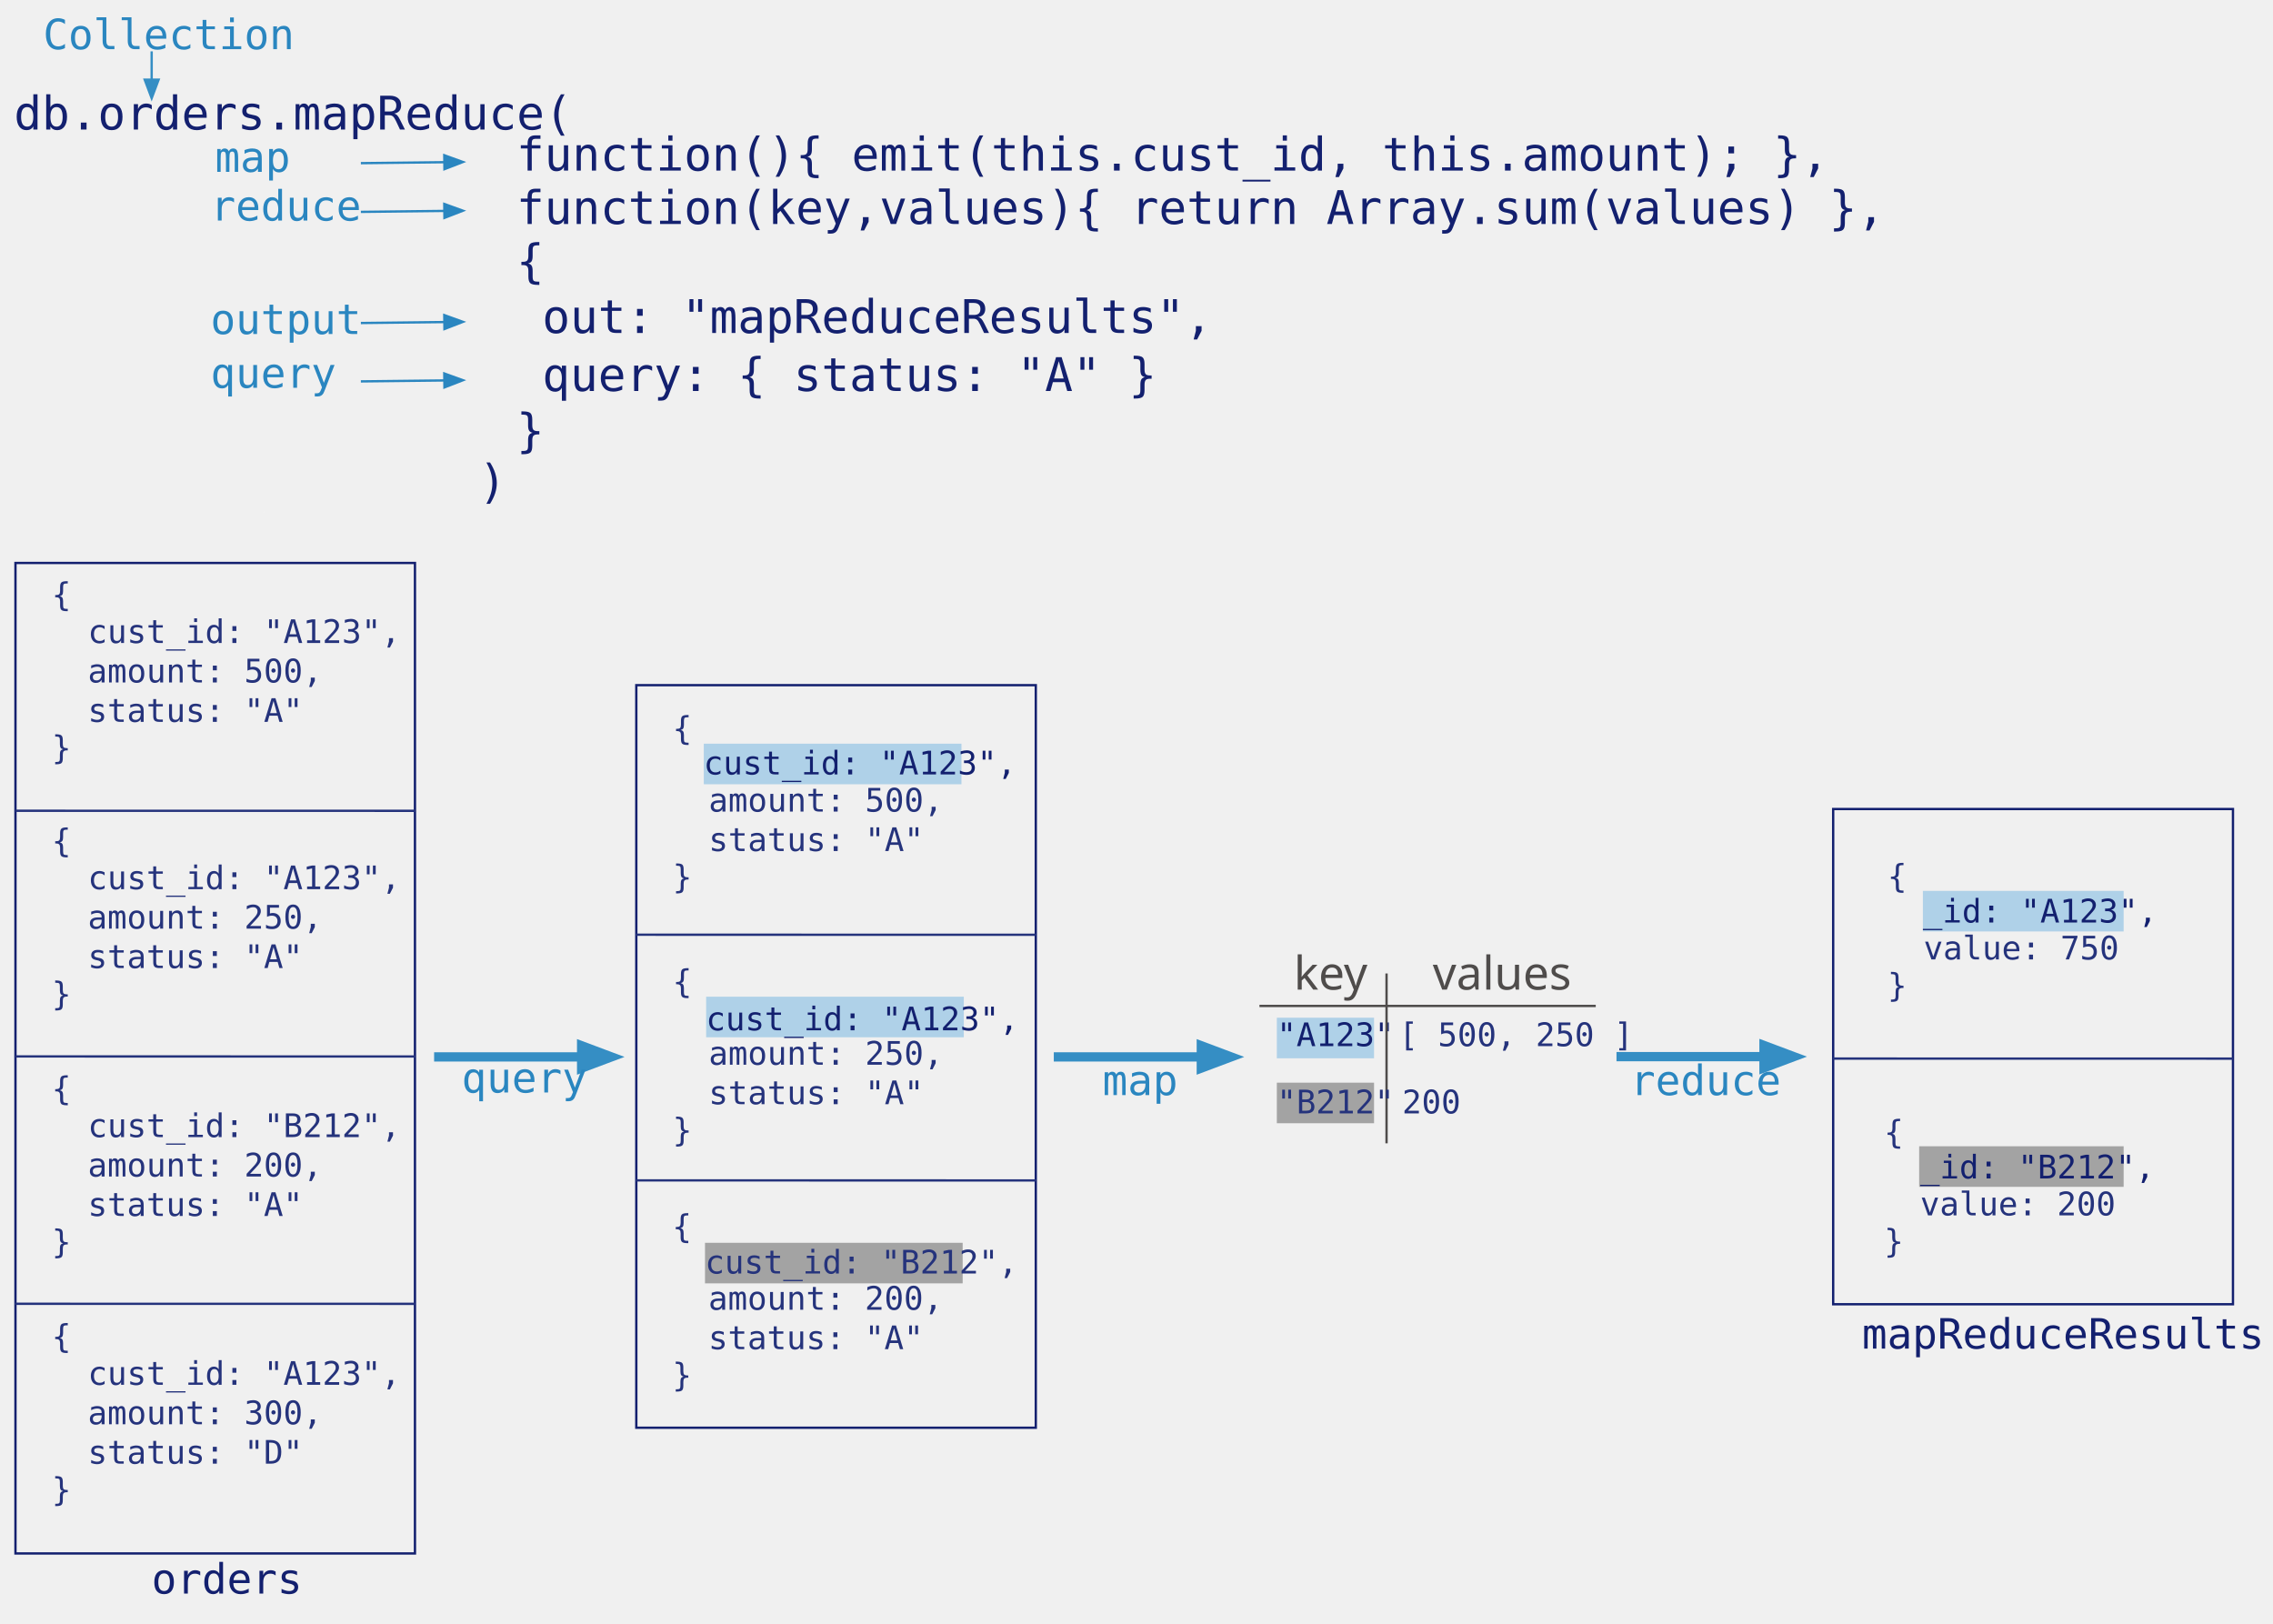
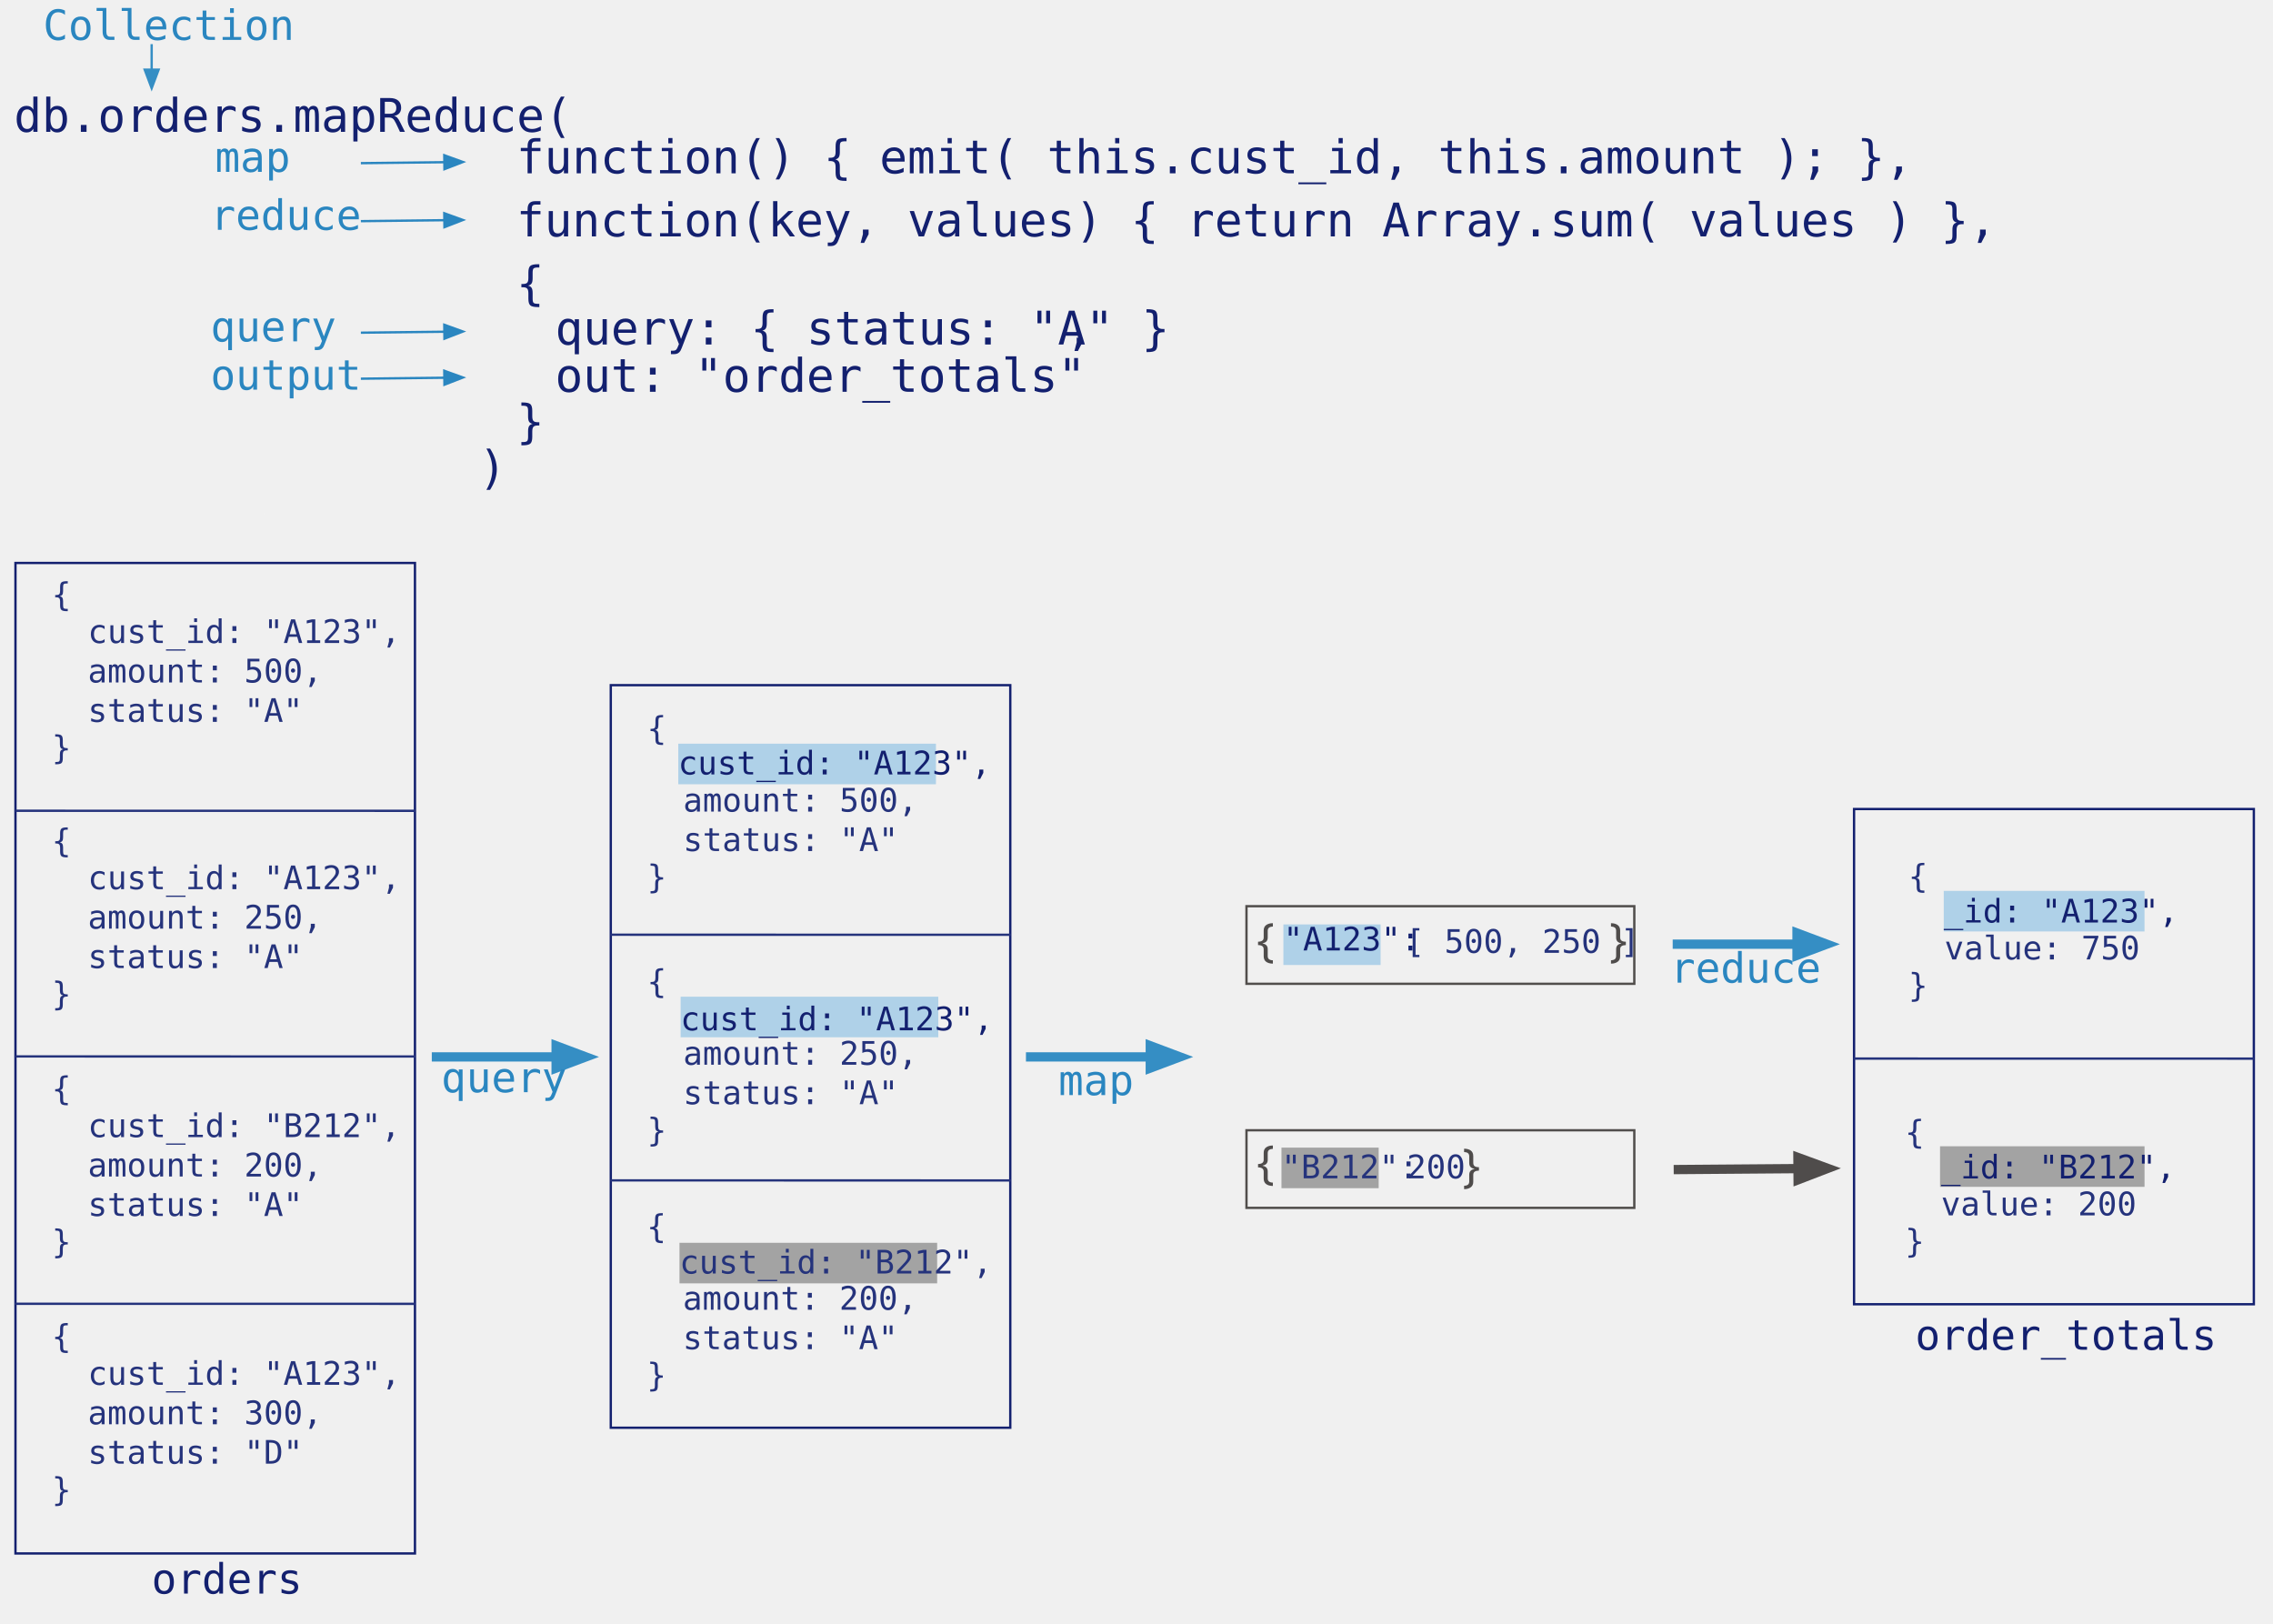
<svg xmlns="http://www.w3.org/2000/svg" version="1.1" x="0px" y="0px" width="980" height="700" viewBox="0, 0, 980, 700">
  <g id="Layer 1">
    <g>
-       <text transform="matrix(1, 0, 0, 1, 118.063, 53.139)">
+       <text transform="matrix(1, 0, 0, 1, 118.063, 54.139)">
        <tspan x="-112.068" y="2.699" font-family="Inconsolata" font-size="20" fill="#13206F"> db.orders.mapReduce( </tspan>
      </text>
-       <path d="M113.908,220.544 L113.975,220.544 L113.975,220.943 L113.908,220.943 z" fill="#FFFFFF" />
-       <text transform="matrix(1, 0, 0, 1, 471.495, 127.052)">
-         <tspan x="-248.852" y="-53.5" font-family="Inconsolata" font-size="20" fill="#13206F">function(){ emit(this.cust_id, this.amount); },</tspan>
-         <tspan x="-248.852" y="-30.5" font-family="Inconsolata" font-size="20" fill="#13206F">function(key,values){ return Array.sum(values) },</tspan>
-         <tspan x="-248.852" y="-7.5" font-family="Inconsolata" font-size="20" fill="#13206F">{ </tspan>
-         <tspan x="-248.852" y="16.5" font-family="GillSans" font-size="20" fill="#13206F">  </tspan>
-         <tspan x="-237.738" y="16.5" font-family="Inconsolata" font-size="20" fill="#13206F">out: "mapReduceResults",</tspan>
-         <tspan x="-248.852" y="41.5" font-family="GillSans" font-size="20" fill="#13206F">  </tspan>
-         <tspan x="-237.738" y="41.5" font-family="Inconsolata" font-size="20" fill="#13206F">query: { status: "A" }  </tspan>
-         <tspan x="-248.852" y="65.5" font-family="Inconsolata" font-size="20" fill="#13206F">}</tspan>
-       </text>
-       <text transform="matrix(1, 0, 0, 1, 215.285, 211.853)">
+       <path d="M113.908,221.544 L113.975,221.544 L113.975,221.943 L113.908,221.943 z" fill="#FFFFFF" />
+       <text transform="matrix(1, 0, 0, 1, 505.36, 139.552)">
+         <tspan x="-282.717" y="-64.84" font-family="Inconsolata" font-size="20" fill="#13206F">function() { emit( this.cust_id, this.amount ); },</tspan>
+         <tspan x="-282.717" y="-37.64" font-family="Inconsolata" font-size="20" fill="#13206F">function(key, values) { return Array.sum( values ) },</tspan>
+         <tspan x="-282.717" y="-10.44" font-family="Inconsolata" font-size="20" fill="#13206F">{ </tspan>
+         <tspan x="-282.717" y="8.96" font-family="GillSans" font-size="20" fill="#13206F">   </tspan>
+         <tspan x="-266.047" y="8.96" font-family="Inconsolata" font-size="20" fill="#13206F">query: { status: "A" }</tspan>
+         <tspan x="-46.047" y="8.96" font-family="Inconsolata" font-size="20" fill="#13206F">,</tspan>
+         <tspan x="-282.717" y="29.36" font-family="GillSans" font-size="20" fill="#13206F">  </tspan>
+         <tspan x="-271.603" y="29.36" font-family="GillSans" font-size="20" fill="#13206F"> </tspan>
+         <tspan x="-266.047" y="29.36" font-family="Inconsolata" font-size="20" fill="#13206F">out: "order_totals"</tspan>
+         <tspan x="-76.047" y="29.36" font-family="Inconsolata" font-size="20" fill="#13206F">  </tspan>
+         <tspan x="-282.717" y="49.16" font-family="Inconsolata" font-size="20" fill="#13206F">}</tspan>
+       </text>
+       <text transform="matrix(1, 0, 0, 1, 215.285, 205.853)">
        <tspan x="-8.977" y="2.699" font-family="Inconsolata" font-size="20" fill="#13206F">) </tspan>
      </text>
    </g>
    <g>
      <g>
        <path d="M6.667,242.697 L178.907,242.697 L178.907,669.697 L6.667,669.697 z" fill-opacity="0" stroke="#13206F" stroke-width="1" />
        <text transform="matrix(1, 0, 0, 1, 88.792, 289.697)">
          <tspan x="-66.5" y="-28.5" font-family="Inconsolata" font-size="14" fill="#25337C">{ </tspan>
          <tspan x="-66.5" y="-12.5" font-family="GillSansMT" font-size="14" fill="#25337C">    </tspan>
          <tspan x="-50.941" y="-12.5" font-family="Inconsolata" font-size="14" fill="#25337C">cust_id: "A123",</tspan>
          <tspan x="-66.5" y="4.5" font-family="GillSansMT" font-size="14" fill="#25337C">    </tspan>
          <tspan x="-50.941" y="4.5" font-family="Inconsolata" font-size="14" fill="#25337C">amount: 500,</tspan>
          <tspan x="-66.5" y="21.5" font-family="GillSansMT" font-size="14" fill="#25337C">    </tspan>
          <tspan x="-50.941" y="21.5" font-family="Inconsolata" font-size="14" fill="#25337C">status: "A"</tspan>
          <tspan x="-66.5" y="37.5" font-family="Inconsolata" font-size="14" fill="#25337C">}</tspan>
        </text>
        <path d="M6.667,349.521 L179.167,349.544" fill-opacity="0" stroke="#25337C" stroke-width="1" />
        <text transform="matrix(1, 0, 0, 1, 88.792, 395.833)">
          <tspan x="-66.5" y="-28.5" font-family="Inconsolata" font-size="14" fill="#25337C">{ </tspan>
          <tspan x="-66.5" y="-12.5" font-family="GillSansMT" font-size="14" fill="#25337C">    </tspan>
          <tspan x="-50.941" y="-12.5" font-family="Inconsolata" font-size="14" fill="#25337C">cust_id: "A123",</tspan>
          <tspan x="-66.5" y="4.5" font-family="GillSansMT" font-size="14" fill="#25337C">    </tspan>
          <tspan x="-50.941" y="4.5" font-family="Inconsolata" font-size="14" fill="#25337C">amount: 250,</tspan>
          <tspan x="-66.5" y="21.5" font-family="GillSansMT" font-size="14" fill="#25337C">    </tspan>
          <tspan x="-50.941" y="21.5" font-family="Inconsolata" font-size="14" fill="#25337C">status: "A"</tspan>
          <tspan x="-66.5" y="37.5" font-family="Inconsolata" font-size="14" fill="#25337C">}</tspan>
        </text>
        <path d="M6.667,455.431 L179.167,455.454" fill-opacity="0" stroke="#25337C" stroke-width="1" />
        <text transform="matrix(1, 0, 0, 1, 88.792, 502.697)">
          <tspan x="-66.5" y="-28.5" font-family="Inconsolata" font-size="14" fill="#25337C">{ </tspan>
          <tspan x="-66.5" y="-12.5" font-family="GillSansMT" font-size="14" fill="#25337C">    </tspan>
          <tspan x="-50.941" y="-12.5" font-family="Inconsolata" font-size="14" fill="#25337C">cust_id: "B212",</tspan>
          <tspan x="-66.5" y="4.5" font-family="GillSansMT" font-size="14" fill="#25337C">    </tspan>
          <tspan x="-50.941" y="4.5" font-family="Inconsolata" font-size="14" fill="#25337C">amount: 200,</tspan>
          <tspan x="-66.5" y="21.5" font-family="GillSansMT" font-size="14" fill="#25337C">    </tspan>
          <tspan x="-50.941" y="21.5" font-family="Inconsolata" font-size="14" fill="#25337C">status: "A"</tspan>
          <tspan x="-66.5" y="37.5" font-family="Inconsolata" font-size="14" fill="#25337C">}</tspan>
        </text>
        <path d="M6.495,562.064 L178.995,562.087" fill-opacity="0" stroke="#25337C" stroke-width="1" />
        <text transform="matrix(1, 0, 0, 1, 88.792, 609.501)">
          <tspan x="-66.5" y="-28.5" font-family="Inconsolata" font-size="14" fill="#25337C">{ </tspan>
          <tspan x="-66.5" y="-12.5" font-family="GillSansMT" font-size="14" fill="#25337C">    </tspan>
          <tspan x="-50.941" y="-12.5" font-family="Inconsolata" font-size="14" fill="#25337C">cust_id: "A123",</tspan>
          <tspan x="-66.5" y="4.5" font-family="GillSansMT" font-size="14" fill="#25337C">    </tspan>
          <tspan x="-50.941" y="4.5" font-family="Inconsolata" font-size="14" fill="#25337C">amount: 300,</tspan>
          <tspan x="-66.5" y="21.5" font-family="GillSansMT" font-size="14" fill="#25337C">    </tspan>
          <tspan x="-50.941" y="21.5" font-family="Inconsolata" font-size="14" fill="#25337C">status: "D"</tspan>
          <tspan x="-66.5" y="37.5" font-family="Inconsolata" font-size="14" fill="#25337C">}</tspan>
        </text>
      </g>
      <text transform="matrix(1, 0, 0, 1, 92.331, 681.5)">
        <tspan x="-27" y="5.5" font-family="Inconsolata" font-size="18" fill="#13206F">orders</tspan>
      </text>
    </g>
    <g>
      <path d="M155.586,70.34 L191.587,69.927" fill-opacity="0" stroke="#2A86C0" stroke-width="1" />
      <path d="M191.621,72.927 L199.586,69.836 L191.552,66.928 z" fill="#2A86C0" fill-opacity="1" stroke="#2A86C0" stroke-width="1" stroke-opacity="1" />
    </g>
    <text transform="matrix(1, 0, 0, 1, 126.201, 69.582)">
      <tspan x="-33.492" y="4.5" font-family="Inconsolata" font-size="18" fill="#2A86C0">map</tspan>
    </text>
    <g>
-       <path d="M155.586,91.34 L191.587,90.927" fill-opacity="0" stroke="#2A86C0" stroke-width="1" />
-       <path d="M191.621,93.927 L199.586,90.836 L191.552,87.928 z" fill="#2A86C0" fill-opacity="1" stroke="#2A86C0" stroke-width="1" stroke-opacity="1" />
-     </g>
-     <text transform="matrix(1, 0, 0, 1, 125.201, 90.582)">
-       <tspan x="-34.451" y="4.5" font-family="Inconsolata" font-size="18" fill="#2A86C0">reduce</tspan>
-     </text>
-     <g>
-       <path d="M155.586,139.254 L191.587,138.841" fill-opacity="0" stroke="#2A86C0" stroke-width="1" />
-       <path d="M191.621,141.841 L199.586,138.75 L191.552,135.842 z" fill="#2A86C0" fill-opacity="1" stroke="#2A86C0" stroke-width="1" stroke-opacity="1" />
-     </g>
-     <text transform="matrix(1, 0, 0, 1, 121.96, 140.58)">
-       <tspan x="-31.21" y="3.416" font-family="Inconsolata" font-size="18" fill="#2A86C0">output</tspan>
-     </text>
-     <g>
-       <path d="M155.586,164.422 L191.587,164.009" fill-opacity="0" stroke="#2A86C0" stroke-width="1" />
-       <path d="M191.621,167.009 L199.586,163.918 L191.552,161.01 z" fill="#2A86C0" fill-opacity="1" stroke="#2A86C0" stroke-width="1" stroke-opacity="1" />
-     </g>
-     <text transform="matrix(1, 0, 0, 1, 117.418, 162.664)">
-       <tspan x="-26.668" y="4.5" font-family="Inconsolata" font-size="18" fill="#2A86C0">query</tspan>
-     </text>
-     <text transform="matrix(1, 0, 0, 1, 64.889, 15.865)">
+       <g>
+         <path d="M155.586,95.34 L191.587,94.927" fill-opacity="0" stroke="#2A86C0" stroke-width="1" />
+         <path d="M191.621,97.927 L199.586,94.836 L191.552,91.928 z" fill="#2A86C0" fill-opacity="1" stroke="#2A86C0" stroke-width="1" stroke-opacity="1" />
+       </g>
+       <text transform="matrix(1, 0, 0, 1, 125.201, 94.582)">
+         <tspan x="-34.451" y="4.5" font-family="Inconsolata" font-size="18" fill="#2A86C0">reduce</tspan>
+       </text>
+     </g>
+     <g>
+       <g>
+         <path d="M155.586,163.254 L191.587,162.841" fill-opacity="0" stroke="#2A86C0" stroke-width="1" />
+         <path d="M191.621,165.841 L199.586,162.75 L191.552,159.842 z" fill="#2A86C0" fill-opacity="1" stroke="#2A86C0" stroke-width="1" stroke-opacity="1" />
+       </g>
+       <text transform="matrix(1, 0, 0, 1, 121.96, 164.58)">
+         <tspan x="-31.21" y="3.416" font-family="Inconsolata" font-size="18" fill="#2A86C0">output</tspan>
+       </text>
+     </g>
+     <g>
+       <g>
+         <path d="M155.586,143.422 L191.587,143.009" fill-opacity="0" stroke="#2A86C0" stroke-width="1" />
+         <path d="M191.621,146.009 L199.586,142.918 L191.552,140.01 z" fill="#2A86C0" fill-opacity="1" stroke="#2A86C0" stroke-width="1" stroke-opacity="1" />
+       </g>
+       <text transform="matrix(1, 0, 0, 1, 117.418, 142.664)">
+         <tspan x="-26.668" y="4.5" font-family="Inconsolata" font-size="18" fill="#2A86C0">query</tspan>
+       </text>
+     </g>
+     <text transform="matrix(1, 0, 0, 1, 64.889, 11.865)">
      <tspan x="-46.323" y="5.337" font-family="Inconsolata" font-size="18" fill="#2A86C0">Collection</tspan>
    </text>
    <g>
-       <path d="M65.389,22.137 L65.389,34.339" fill-opacity="0" stroke="#358EC4" stroke-width="1" />
-       <path d="M62.389,34.339 L65.389,42.339 L68.389,34.339 z" fill="#358EC4" fill-opacity="1" stroke="#358EC4" stroke-width="1" stroke-opacity="1" />
-     </g>
-     <g>
-       <path d="M303.437,320.605 L414.527,320.605 L414.527,338.094 L303.437,338.094 z" fill="#AFD1E8" />
-       <text transform="matrix(1, 0, 0, 1, 361.918, 329.972)">
+       <path d="M65.389,19.028 L65.389,30.028" fill-opacity="0" stroke="#358EC4" stroke-width="1" />
+       <path d="M62.389,30.028 L65.389,38.028 L68.389,30.028 z" fill="#358EC4" fill-opacity="1" stroke="#358EC4" stroke-width="1" stroke-opacity="1" />
+     </g>
+     <g>
+       <path d="M292.437,320.605 L403.527,320.605 L403.527,338.094 L292.437,338.094 z" fill="#AFD1E8" />
+       <text transform="matrix(1, 0, 0, 1, 350.918, 329.972)">
        <tspan x="-58.559" y="3.878" font-family="Inconsolata" font-size="14" fill="#13206F">cust_id: "A123",</tspan>
      </text>
    </g>
    <g>
-       <path d="M304.454,429.684 L415.544,429.684 L415.544,447.172 L304.454,447.172 z" fill="#AFD1E8" />
-       <text transform="matrix(1, 0, 0, 1, 361.231, 439.851)">
+       <path d="M293.454,429.684 L404.544,429.684 L404.544,447.172 L293.454,447.172 z" fill="#AFD1E8" />
+       <text transform="matrix(1, 0, 0, 1, 350.231, 439.851)">
        <tspan x="-56.855" y="4.321" font-family="Inconsolata" font-size="14" fill="#13206F">cust_id: "A123",</tspan>
      </text>
    </g>
-     <path d="M274.34,295.379 L446.58,295.379 L446.58,615.5 L274.34,615.5 z" fill-opacity="0" stroke="#13206F" stroke-width="1" />
-     <text transform="matrix(1, 0, 0, 1, 347.672, 455.515)">
+     <path d="M263.34,295.379 L435.58,295.379 L435.58,615.5 L263.34,615.5 z" fill-opacity="0" stroke="#13206F" stroke-width="1" />
+     <text transform="matrix(1, 0, 0, 1, 336.672, 455.515)">
      <tspan x="-57.707" y="-27.5" font-family="Inconsolata" font-size="14" fill="#25337C">{ </tspan>
      <tspan x="-57.707" y="-12.5" font-family="Inconsolata" font-size="14" fill="#25337C">  </tspan>
      <tspan x="-57.707" y="3.5" font-family="GillSansMT" font-size="14" fill="#25337C">    </tspan>
      <tspan x="-42.148" y="3.5" font-family="Inconsolata" font-size="14" fill="#25337C">amount: 250,</tspan>
      <tspan x="-57.707" y="20.5" font-family="GillSansMT" font-size="14" fill="#25337C">    </tspan>
      <tspan x="-42.148" y="20.5" font-family="Inconsolata" font-size="14" fill="#25337C">status: "A"</tspan>
      <tspan x="-57.707" y="36.5" font-family="Inconsolata" font-size="14" fill="#25337C">}</tspan>
    </text>
-     <text transform="matrix(1, 0, 0, 1, 345.337, 346.379)">
+     <text transform="matrix(1, 0, 0, 1, 334.337, 346.379)">
      <tspan x="-55.372" y="-27.5" font-family="Inconsolata" font-size="14" fill="#25337C">{ </tspan>
      <tspan x="-55.372" y="-12.5" font-family="Inconsolata" font-size="14" fill="#25337C">  </tspan>
      <tspan x="-55.372" y="3.5" font-family="GillSansMT" font-size="14" fill="#25337C">    </tspan>
      <tspan x="-39.814" y="3.5" font-family="Inconsolata" font-size="14" fill="#25337C">amount: 500,</tspan>
      <tspan x="-55.372" y="20.5" font-family="GillSansMT" font-size="14" fill="#25337C">    </tspan>
      <tspan x="-39.814" y="20.5" font-family="Inconsolata" font-size="14" fill="#25337C">status: "A"</tspan>
      <tspan x="-55.372" y="36.5" font-family="Inconsolata" font-size="14" fill="#25337C">}</tspan>
    </text>
-     <path d="M274.21,402.957 L446.71,402.98" fill-opacity="0" stroke="#25337C" stroke-width="1" />
-     <path d="M274.21,508.867 L446.71,508.891" fill-opacity="0" stroke="#25337C" stroke-width="1" />
-     <text transform="matrix(1, 0, 0, 1, 347.607, 561.133)">
+     <path d="M263.21,402.957 L435.71,402.98" fill-opacity="0" stroke="#25337C" stroke-width="1" />
+     <path d="M263.21,508.867 L435.71,508.891" fill-opacity="0" stroke="#25337C" stroke-width="1" />
+     <text transform="matrix(1, 0, 0, 1, 336.607, 561.133)">
      <tspan x="-57.772" y="-27.5" font-family="Inconsolata" font-size="14" fill="#25337C">{ </tspan>
      <tspan x="-57.772" y="-12.5" font-family="Inconsolata" font-size="14" fill="#25337C">  </tspan>
      <tspan x="-57.772" y="3.5" font-family="GillSansMT" font-size="14" fill="#25337C">    </tspan>
      <tspan x="-42.213" y="3.5" font-family="Inconsolata" font-size="14" fill="#25337C">amount: 200,</tspan>
      <tspan x="-57.772" y="20.5" font-family="GillSansMT" font-size="14" fill="#25337C">    </tspan>
      <tspan x="-42.213" y="20.5" font-family="Inconsolata" font-size="14" fill="#25337C">status: "A"</tspan>
      <tspan x="-57.772" y="36.5" font-family="Inconsolata" font-size="14" fill="#25337C">}</tspan>
    </text>
-     <path d="M303.96,535.771 L415.049,535.771 L415.049,553.259 L303.96,553.259 z" fill="#A3A3A3" />
-     <text transform="matrix(1, 0, 0, 1, 359.96, 544.515)">
+     <path d="M292.96,535.771 L404.049,535.771 L404.049,553.259 L292.96,553.259 z" fill="#A3A3A3" />
+     <text transform="matrix(1, 0, 0, 1, 348.96, 544.515)">
      <tspan x="-56" y="4.5" font-family="Inconsolata" font-size="14" fill="#25337C">cust_id: "B212",</tspan>
    </text>
    <g>
      <g>
-         <path d="M187.167,455.635 L250.767,455.635" fill-opacity="0" stroke="#358EC4" stroke-width="4" />
-         <path d="M250.767,460.435 L263.567,455.635 L250.767,450.835 z" fill="#358EC4" fill-opacity="1" stroke="#358EC4" stroke-width="4" stroke-opacity="1" />
-       </g>
-       <text transform="matrix(1, 0, 0, 1, 225.975, 465.486)">
+         <path d="M186.167,455.635 L239.767,455.635" fill-opacity="0" stroke="#358EC4" stroke-width="4" />
+         <path d="M239.767,460.435 L252.567,455.635 L239.767,450.835 z" fill="#358EC4" fill-opacity="1" stroke="#358EC4" stroke-width="4" stroke-opacity="1" />
+       </g>
+       <text transform="matrix(1, 0, 0, 1, 217.176, 465.354)">
        <tspan x="-27" y="5.5" font-family="Inconsolata" font-size="18" fill="#2A86C0">query</tspan>
      </text>
    </g>
-     <text transform="matrix(1, 0, 0, 1, 876.057, 576.236)">
-       <tspan x="-73.25" y="5.146" font-family="Inconsolata" font-size="18" fill="#13206F">mapReduceResults</tspan>
-     </text>
-     <g>
-       <path d="M454.34,455.635 L517.94,455.635" fill-opacity="0" stroke="#358EC4" stroke-width="4" />
-       <path d="M517.94,460.435 L530.74,455.635 L517.94,450.835 z" fill="#358EC4" fill-opacity="1" stroke="#358EC4" stroke-width="4" stroke-opacity="1" />
-     </g>
-     <text transform="matrix(1, 0, 0, 1, 490.89, 466.598)">
-       <tspan x="-15.549" y="5.5" font-family="Inconsolata" font-size="18" fill="#2A86C0">map</tspan>
-     </text>
-     <g>
-       <path d="M696.951,455.52 L760.551,455.52" fill-opacity="0" stroke="#358EC4" stroke-width="4" />
-       <path d="M760.551,460.32 L773.351,455.52 L760.551,450.72 z" fill="#358EC4" fill-opacity="1" stroke="#358EC4" stroke-width="4" stroke-opacity="1" />
-     </g>
-     <text transform="matrix(1, 0, 0, 1, 730.862, 466.598)">
+     <text transform="matrix(1, 0, 0, 1, 881.328, 576.748)">
+       <tspan x="-55.607" y="5.146" font-family="Inconsolata" font-size="18" fill="#13206F">order_totals</tspan>
+     </text>
+     <g>
+       <path d="M442.34,455.635 L495.94,455.635" fill-opacity="0" stroke="#358EC4" stroke-width="4" />
+       <path d="M495.94,460.435 L508.74,455.635 L495.94,450.835 z" fill="#358EC4" fill-opacity="1" stroke="#358EC4" stroke-width="4" stroke-opacity="1" />
+     </g>
+     <text transform="matrix(1, 0, 0, 1, 470.569, 466.598)">
+       <tspan x="-14.228" y="5.5" font-family="Inconsolata" font-size="18" fill="#2A86C0">map</tspan>
+     </text>
+     <g>
+       <path d="M721.181,407.039 L774.781,407.039" fill-opacity="0" stroke="#358EC4" stroke-width="4" />
+       <path d="M774.781,411.839 L787.581,407.039 L774.781,402.239 z" fill="#358EC4" fill-opacity="1" stroke="#358EC4" stroke-width="4" stroke-opacity="1" />
+     </g>
+     <text transform="matrix(1, 0, 0, 1, 748.093, 418.118)">
      <tspan x="-27.98" y="5.5" font-family="Inconsolata" font-size="18" fill="#2A86C0">reduce</tspan>
    </text>
-     <text transform="matrix(1, 0, 0, 1, 646.469, 447.49)">
-       <tspan x="-43.393" y="3.5" font-family="Inconsolata" font-size="14" fill="#25337C">[ 500, 250 ]</tspan>
-     </text>
-     <path d="M550.508,438.745 L592.416,438.745 L592.416,456.234 L550.508,456.234 z" fill="#AFD1E8" />
-     <text transform="matrix(1, 0, 0, 1, 573.907, 448.505)">
-       <tspan x="-23.399" y="2.485" font-family="Inconsolata" font-size="14" fill="#13206F">"A123"</tspan>
-     </text>
-     <path d="M597.806,419.667 L597.806,492.891" fill-opacity="0" stroke="#4F4C4B" stroke-width="1" />
-     <path d="M543.008,433.667 L688.008,433.667" fill-opacity="0" stroke="#4F4C4B" stroke-width="1" />
-     <g>
-       <path d="M550.508,466.742 L592.416,466.742 L592.416,484.23 L550.508,484.23 z" fill="#A3A3A3" />
-       <text transform="matrix(1, 0, 0, 1, 572.316, 475.486)">
-         <tspan x="-21.809" y="4.5" font-family="Inconsolata" font-size="14" fill="#25337C">"B212"</tspan>
-       </text>
-     </g>
-     <path d="M829.045,384.069 L915.61,384.069 L915.61,401.557 L829.045,401.557 z" fill="#AFD1E8" />
-     <text transform="matrix(1, 0, 0, 1, 874.932, 393.813)">
+     <g>
+       <g>
+         <text transform="matrix(1, 0, 0, 1, 649.292, 407.271)">
+           <tspan x="-43.393" y="3.5" font-family="Inconsolata" font-size="14" fill="#25337C">[ 500, 250 ]</tspan>
+         </text>
+         <path d="M553.33,398.527 L595.239,398.527 L595.239,416.015 L553.33,416.015 z" fill="#AFD1E8" />
+       </g>
+       <text transform="matrix(1, 0, 0, 1, 581.415, 407.271)">
+         <tspan x="-28.085" y="2.485" font-family="Inconsolata" font-size="14" fill="#13206F">"A123":</tspan>
+       </text>
+       <text transform="matrix(1, 0, 0, 1, 545.17, 406.271)">
+         <tspan x="-3.33" y="6" font-family="GillSans" font-size="20" fill="#4F4C4B">{</tspan>
+       </text>
+       <text transform="matrix(1, 0, 0, 1, 697.262, 406.271)">
+         <tspan x="-3.33" y="6" font-family="GillSans" font-size="20" fill="#4F4C4B">}</tspan>
+       </text>
+     </g>
+     <path d="M552.508,494.742 L594.416,494.742 L594.416,512.23 L552.508,512.23 z" fill="#A3A3A3" />
+     <text transform="matrix(1, 0, 0, 1, 579.508, 504.108)">
+       <tspan x="-27" y="3.878" font-family="Inconsolata" font-size="14" fill="#25337C">"B212":</tspan>
+     </text>
+     <text transform="matrix(1, 0, 0, 1, 617.008, 503.486)">
+       <tspan x="-10.5" y="4.5" font-family="Inconsolata" font-size="14" fill="#25337C">200</tspan>
+     </text>
+     <path d="M537.417,487.261 L704.63,487.261 L704.63,520.712 L537.417,520.712 z" fill-opacity="0" stroke="#514E4C" stroke-width="1" />
+     <text transform="matrix(1, 0, 0, 1, 545.17, 502.108)">
+       <tspan x="-3.33" y="6" font-family="GillSans" font-size="20" fill="#4F4C4B">{</tspan>
+     </text>
+     <text transform="matrix(1, 0, 0, 1, 633.93, 503.486)">
+       <tspan x="-3.33" y="6" font-family="GillSans" font-size="20" fill="#4F4C4B">}</tspan>
+     </text>
+     <path d="M838.045,384.069 L924.61,384.069 L924.61,401.557 L838.045,401.557 z" fill="#AFD1E8" />
+     <text transform="matrix(1, 0, 0, 1, 883.932, 393.813)">
      <tspan x="-45.887" y="3.878" font-family="Inconsolata" font-size="14" fill="#13206F">_id: "A123",</tspan>
    </text>
-     <text transform="matrix(1, 0, 0, 1, 859.592, 401.619)">
+     <text transform="matrix(1, 0, 0, 1, 868.592, 401.619)">
      <tspan x="-45.827" y="-19" font-family="Inconsolata" font-size="14" fill="#25337C">{ </tspan>
      <tspan x="-45.827" y="-4" font-family="Inconsolata" font-size="14" fill="#25337C">  </tspan>
      <tspan x="-45.827" y="12" font-family="GillSansMT" font-size="14" fill="#25337C">    </tspan>
      <tspan x="-30.269" y="12" font-family="Inconsolata" font-size="14" fill="#25337C">value: 750</tspan>
      <tspan x="-45.827" y="28" font-family="Inconsolata" font-size="14" fill="#25337C">}</tspan>
    </text>
-     <path d="M827.447,494.16 L915.61,494.16 L915.61,511.649 L827.447,511.649 z" fill="#A3A3A3" />
-     <text transform="matrix(1, 0, 0, 1, 870.953, 503.705)">
+     <path d="M836.447,494.16 L924.61,494.16 L924.61,511.649 L836.447,511.649 z" fill="#A3A3A3" />
+     <text transform="matrix(1, 0, 0, 1, 879.953, 503.705)">
      <tspan x="-43.068" y="4.321" font-family="Inconsolata" font-size="14" fill="#13206F">_id: "B212",</tspan>
    </text>
-     <text transform="matrix(1, 0, 0, 1, 863.957, 511.94)">
+     <text transform="matrix(1, 0, 0, 1, 872.957, 511.94)">
      <tspan x="-51.653" y="-19" font-family="Inconsolata" font-size="14" fill="#25337C">{ </tspan>
      <tspan x="-51.653" y="-4" font-family="Inconsolata" font-size="14" fill="#25337C">  </tspan>
      <tspan x="-51.653" y="12" font-family="GillSansMT" font-size="14" fill="#25337C">    </tspan>
      <tspan x="-36.095" y="12" font-family="Inconsolata" font-size="14" fill="#25337C">value: 200</tspan>
      <tspan x="-51.653" y="28" font-family="Inconsolata" font-size="14" fill="#25337C">}</tspan>
    </text>
-     <path d="M790.372,348.776 L962.742,348.776 L962.742,562.264 L790.372,562.264 z" fill-opacity="0" stroke="#13206F" stroke-width="1" />
-     <path d="M790.242,456.354 L962.742,456.377" fill-opacity="0" stroke="#25337C" stroke-width="1" />
-     <text transform="matrix(1, 0, 0, 1, 615.008, 475.486)">
-       <tspan x="-10.5" y="4.5" font-family="Inconsolata" font-size="14" fill="#25337C">200</tspan>
-     </text>
-     <text transform="matrix(1, 0, 0, 1, 571.316, 420.619)">
-       <tspan x="-13.511" y="6" font-family="GillSans" font-size="20" fill="#4F4C4B">key</tspan>
-     </text>
-     <text transform="matrix(1, 0, 0, 1, 642.211, 420.619)">
-       <tspan x="-24.478" y="6" font-family="GillSans" font-size="20" fill="#4F4C4B">values</tspan>
-     </text>
+     <path d="M799.372,348.776 L971.742,348.776 L971.742,562.264 L799.372,562.264 z" fill-opacity="0" stroke="#13206F" stroke-width="1" />
+     <path d="M799.242,456.354 L971.742,456.377" fill-opacity="0" stroke="#25337C" stroke-width="1" />
+     <path d="M537.417,390.667 L704.63,390.667 L704.63,424.118 L537.417,424.118 z" fill-opacity="0" stroke="#514E4C" stroke-width="1" />
+     <g>
+       <path d="M721.612,504.21 L775.213,503.794" fill-opacity="0" stroke="#4F4C4B" stroke-width="4" />
+       <path d="M775.25,508.594 L788.012,503.695 L775.175,498.994 z" fill="#4F4C4B" fill-opacity="1" stroke="#4F4C4B" stroke-width="4" stroke-opacity="1" />
+     </g>
  </g>
  <defs />
</svg>
